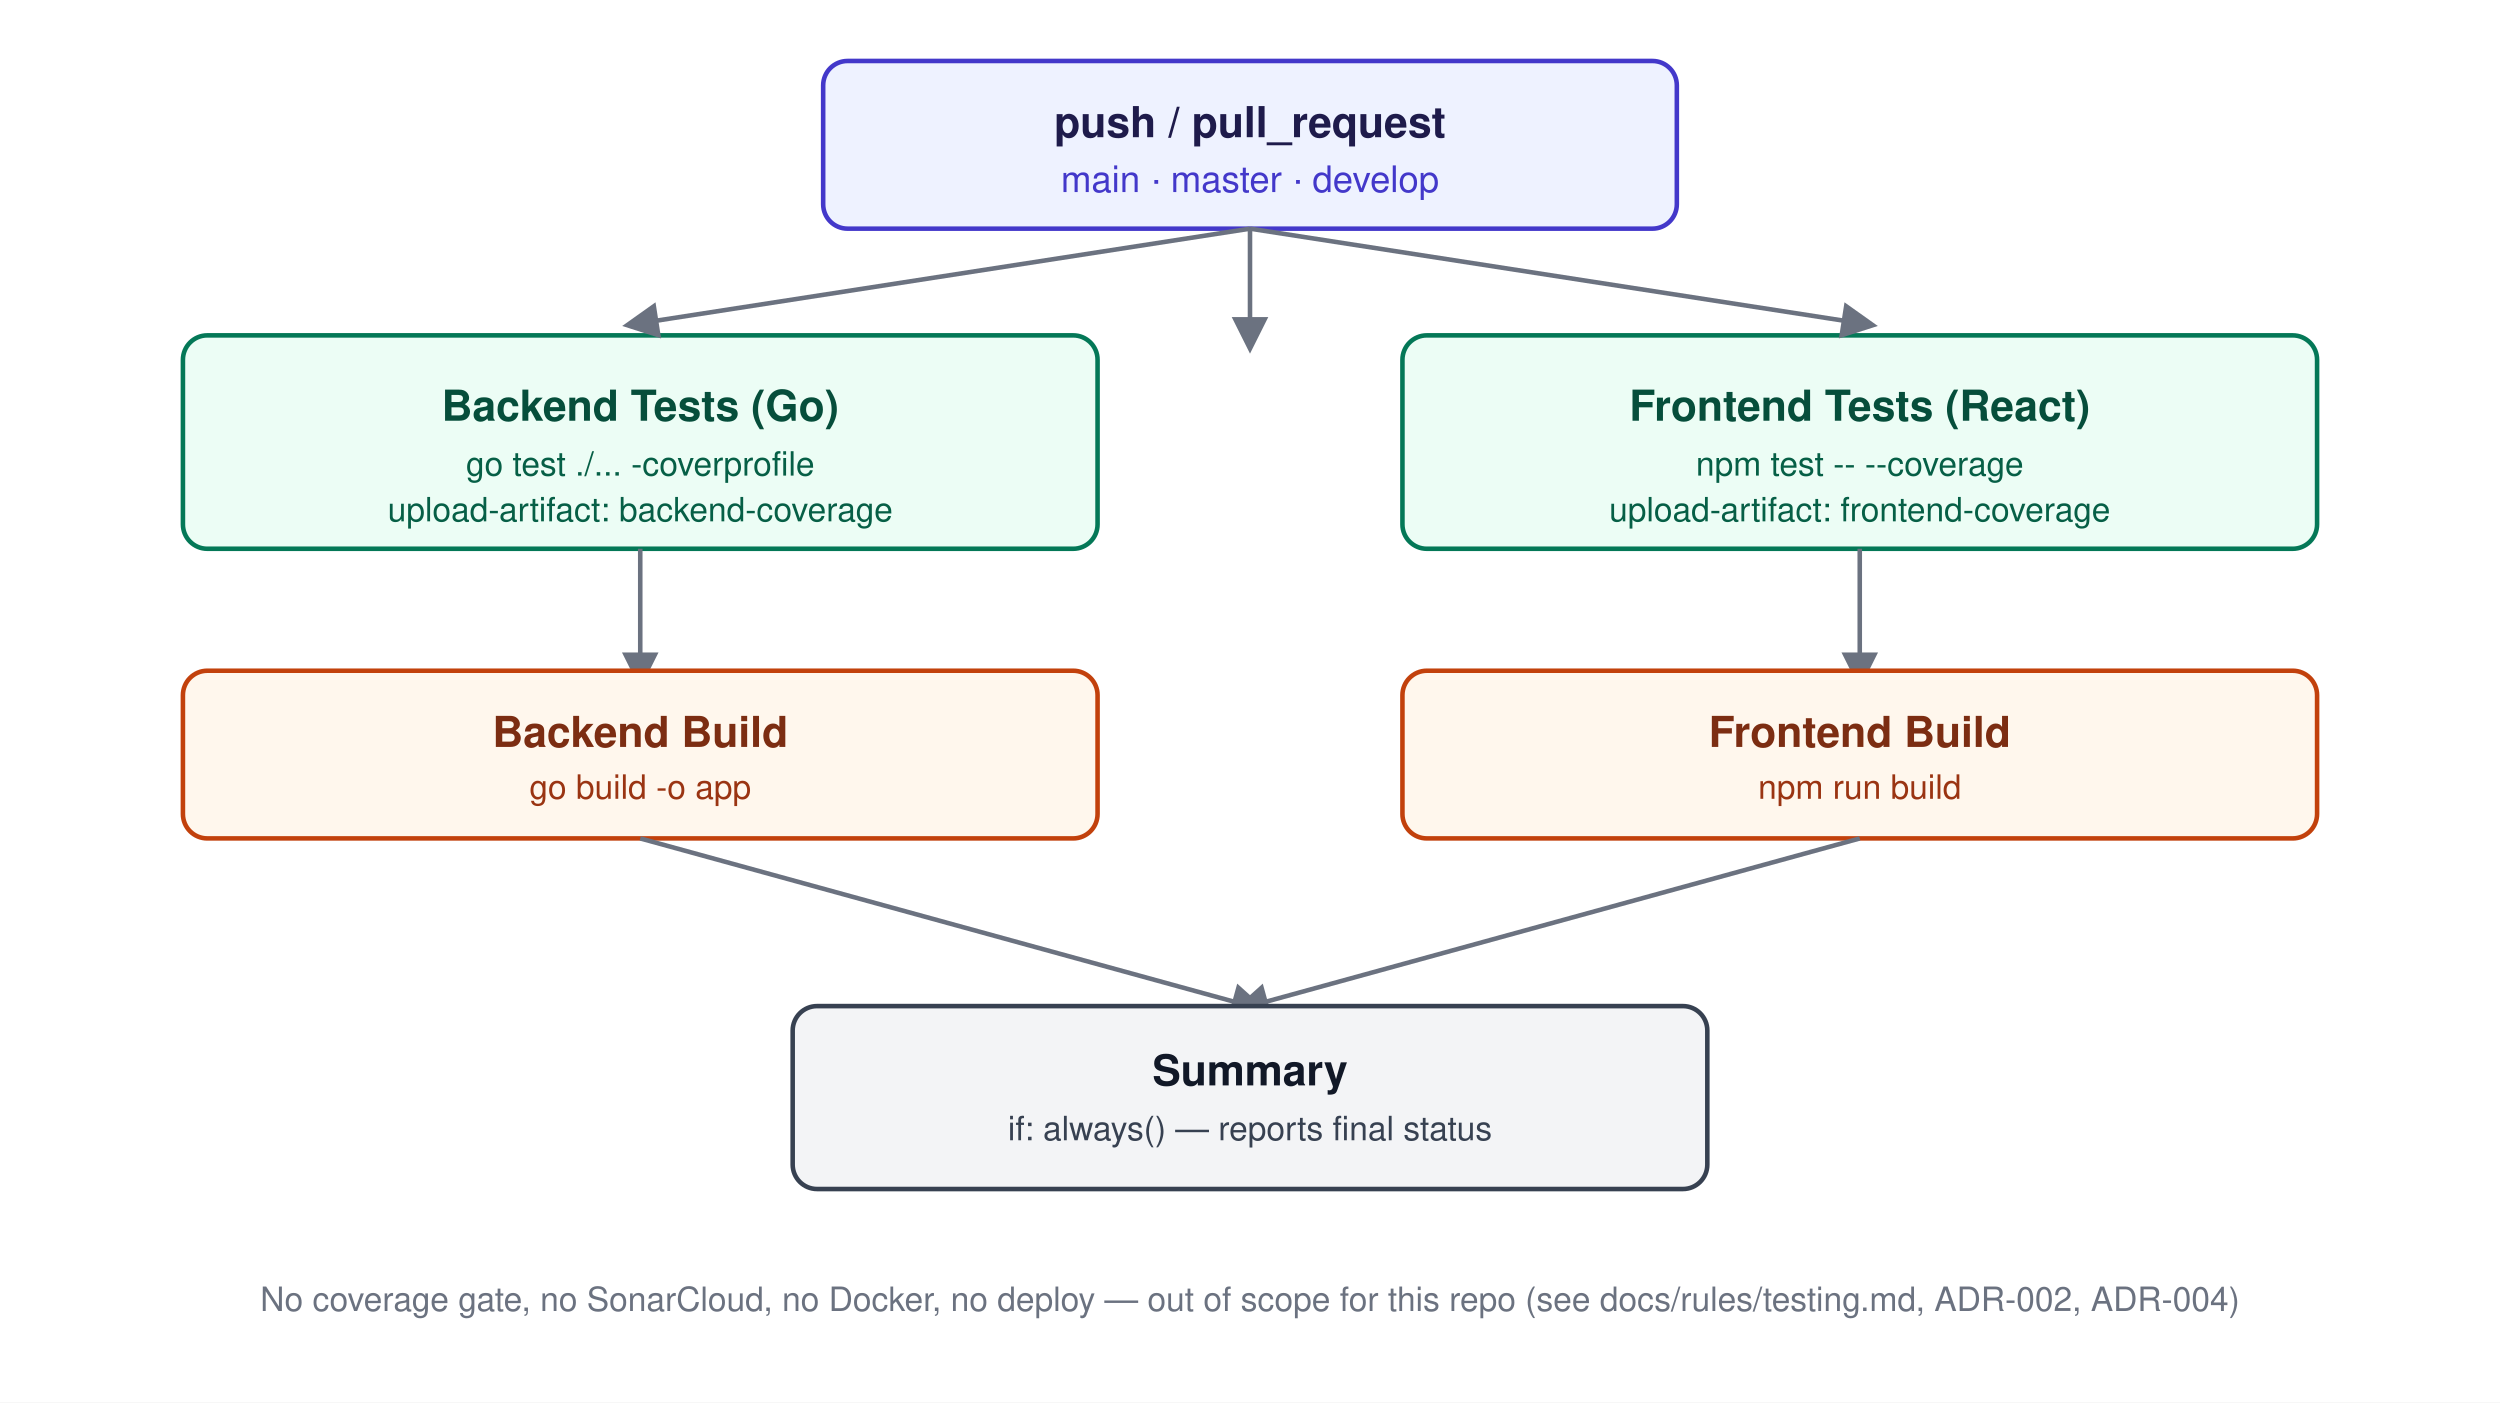
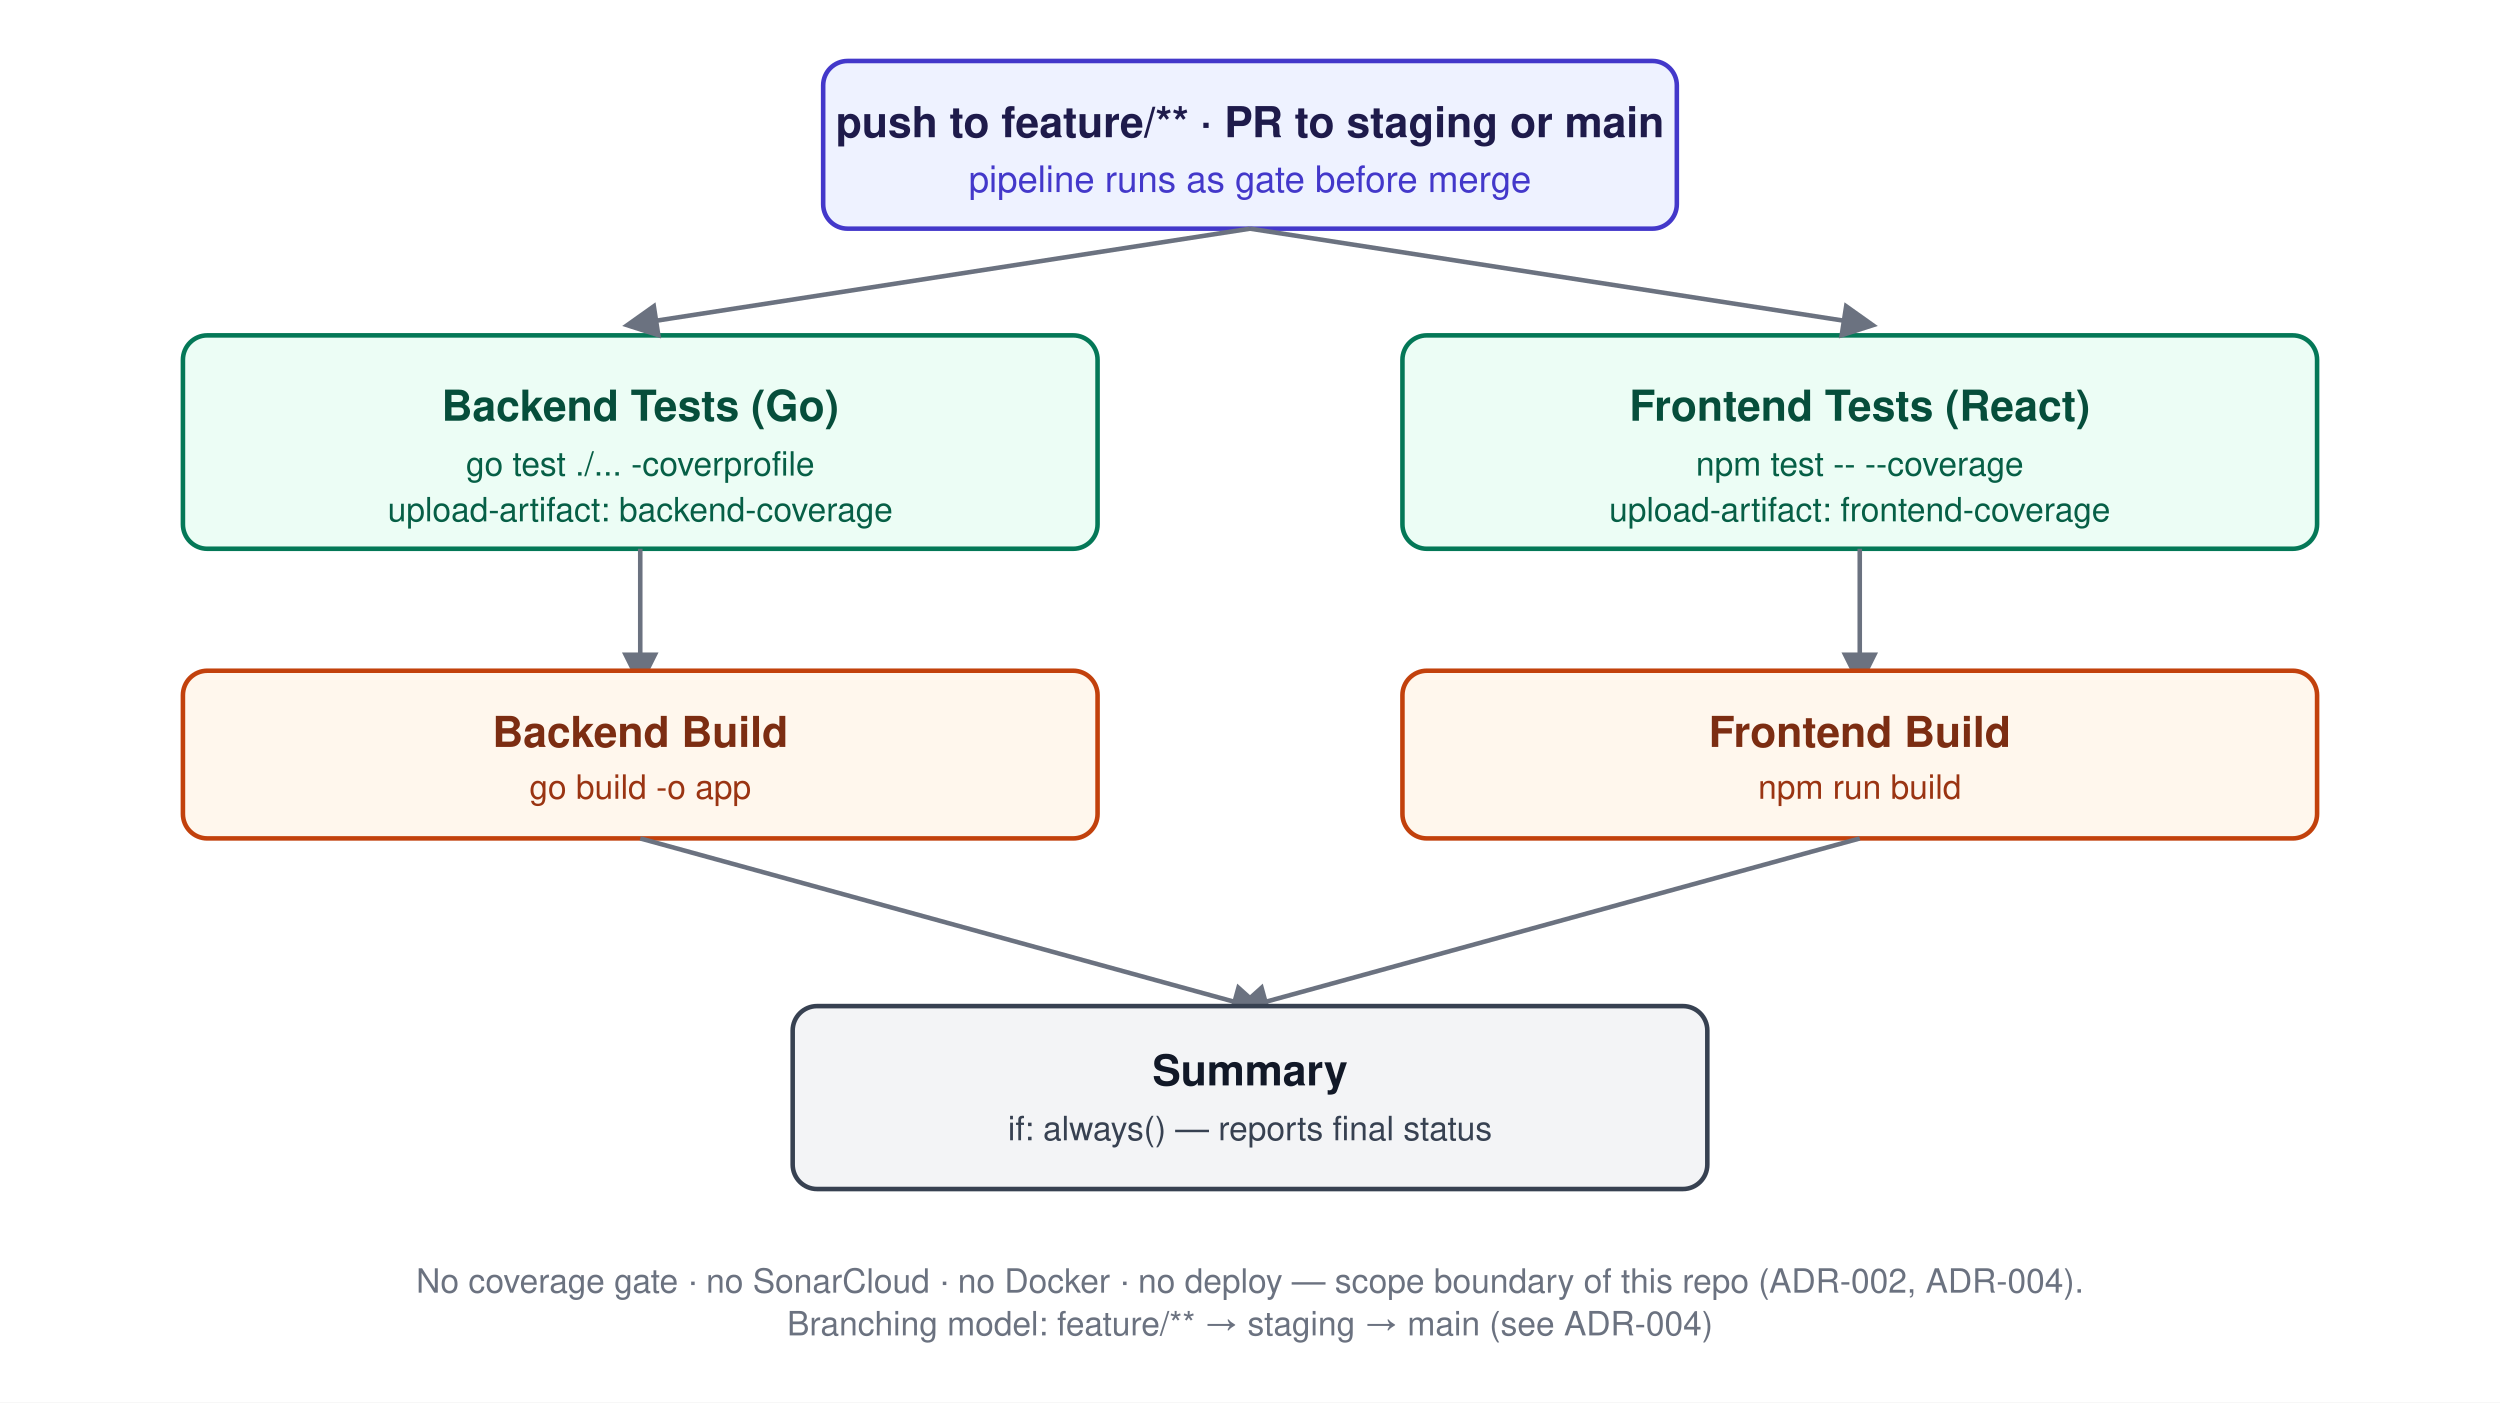
<svg xmlns="http://www.w3.org/2000/svg" viewBox="0 0 820 460" font-family="Helvetica, Arial, sans-serif">
  <rect width="820" height="460" fill="#ffffff" />
  <rect x="270" y="20" width="280" height="55" rx="8" fill="#eef2ff" stroke="#4338ca" stroke-width="1.5" />
-   <text x="410" y="45" text-anchor="middle" font-size="14" font-weight="600" fill="#1e1b4b">push / pull_request</text>
-   <text x="410" y="63" text-anchor="middle" font-size="12" fill="#4338ca">main · master · develop</text>
-   <line x1="410" y1="75" x2="410" y2="110" stroke="#6b7280" stroke-width="1.5" marker-end="url(#arrow)" />
+   <text x="410" y="45" text-anchor="middle" font-size="14" font-weight="600" fill="#1e1b4b">push to feature/** · PR to staging or main</text>
+   <text x="410" y="63" text-anchor="middle" font-size="12" fill="#4338ca">pipeline runs as gate before merge</text>
  <rect x="60" y="110" width="300" height="70" rx="8" fill="#ecfdf5" stroke="#047857" stroke-width="1.5" />
  <text x="210" y="138" text-anchor="middle" font-size="14" font-weight="600" fill="#064e3b">Backend Tests (Go)</text>
  <text x="210" y="156" text-anchor="middle" font-size="11" fill="#065f46">go test ./... -coverprofile</text>
  <text x="210" y="171" text-anchor="middle" font-size="11" fill="#065f46">upload-artifact: backend-coverage</text>
  <rect x="460" y="110" width="300" height="70" rx="8" fill="#ecfdf5" stroke="#047857" stroke-width="1.5" />
  <text x="610" y="138" text-anchor="middle" font-size="14" font-weight="600" fill="#064e3b">Frontend Tests (React)</text>
  <text x="610" y="156" text-anchor="middle" font-size="11" fill="#065f46">npm test -- --coverage</text>
  <text x="610" y="171" text-anchor="middle" font-size="11" fill="#065f46">upload-artifact: frontend-coverage</text>
  <line x1="410" y1="75" x2="210" y2="106" stroke="#6b7280" stroke-width="1.5" marker-end="url(#arrow)" />
  <line x1="410" y1="75" x2="610" y2="106" stroke="#6b7280" stroke-width="1.5" marker-end="url(#arrow)" />
  <line x1="210" y1="180" x2="210" y2="220" stroke="#6b7280" stroke-width="1.5" marker-end="url(#arrow)" />
  <line x1="610" y1="180" x2="610" y2="220" stroke="#6b7280" stroke-width="1.5" marker-end="url(#arrow)" />
  <rect x="60" y="220" width="300" height="55" rx="8" fill="#fff7ed" stroke="#c2410c" stroke-width="1.5" />
  <text x="210" y="245" text-anchor="middle" font-size="14" font-weight="600" fill="#7c2d12">Backend Build</text>
  <text x="210" y="262" text-anchor="middle" font-size="11" fill="#9a3412">go build -o app</text>
  <rect x="460" y="220" width="300" height="55" rx="8" fill="#fff7ed" stroke="#c2410c" stroke-width="1.5" />
  <text x="610" y="245" text-anchor="middle" font-size="14" font-weight="600" fill="#7c2d12">Frontend Build</text>
  <text x="610" y="262" text-anchor="middle" font-size="11" fill="#9a3412">npm run build</text>
  <line x1="210" y1="275" x2="410" y2="330" stroke="#6b7280" stroke-width="1.5" marker-end="url(#arrow)" />
  <line x1="610" y1="275" x2="410" y2="330" stroke="#6b7280" stroke-width="1.5" marker-end="url(#arrow)" />
  <rect x="260" y="330" width="300" height="60" rx="8" fill="#f3f4f6" stroke="#374151" stroke-width="1.5" />
  <text x="410" y="356" text-anchor="middle" font-size="14" font-weight="600" fill="#111827">Summary</text>
  <text x="410" y="374" text-anchor="middle" font-size="11" fill="#374151">if: always() — reports final status</text>
-   <text x="410" y="430" text-anchor="middle" font-size="11" fill="#6b7280">No coverage gate, no SonarCloud, no Docker, no deploy — out of scope for this repo (see docs/rules/testing.md, ADR-002, ADR-004)</text>
+   <text x="410" y="424" text-anchor="middle" font-size="11" fill="#6b7280">No coverage gate · no SonarCloud · no Docker · no deploy — scope boundary of this repo (ADR-002, ADR-004).</text>
+   <text x="410" y="438" text-anchor="middle" font-size="11" fill="#6b7280">Branching model: feature/** → staging → main (see ADR-004)</text>
  <defs>
    <marker id="arrow" markerWidth="8" markerHeight="8" refX="4" refY="4" orient="auto">
      <path d="M0,0 L8,4 L0,8 Z" fill="#6b7280" />
    </marker>
  </defs>
</svg>
